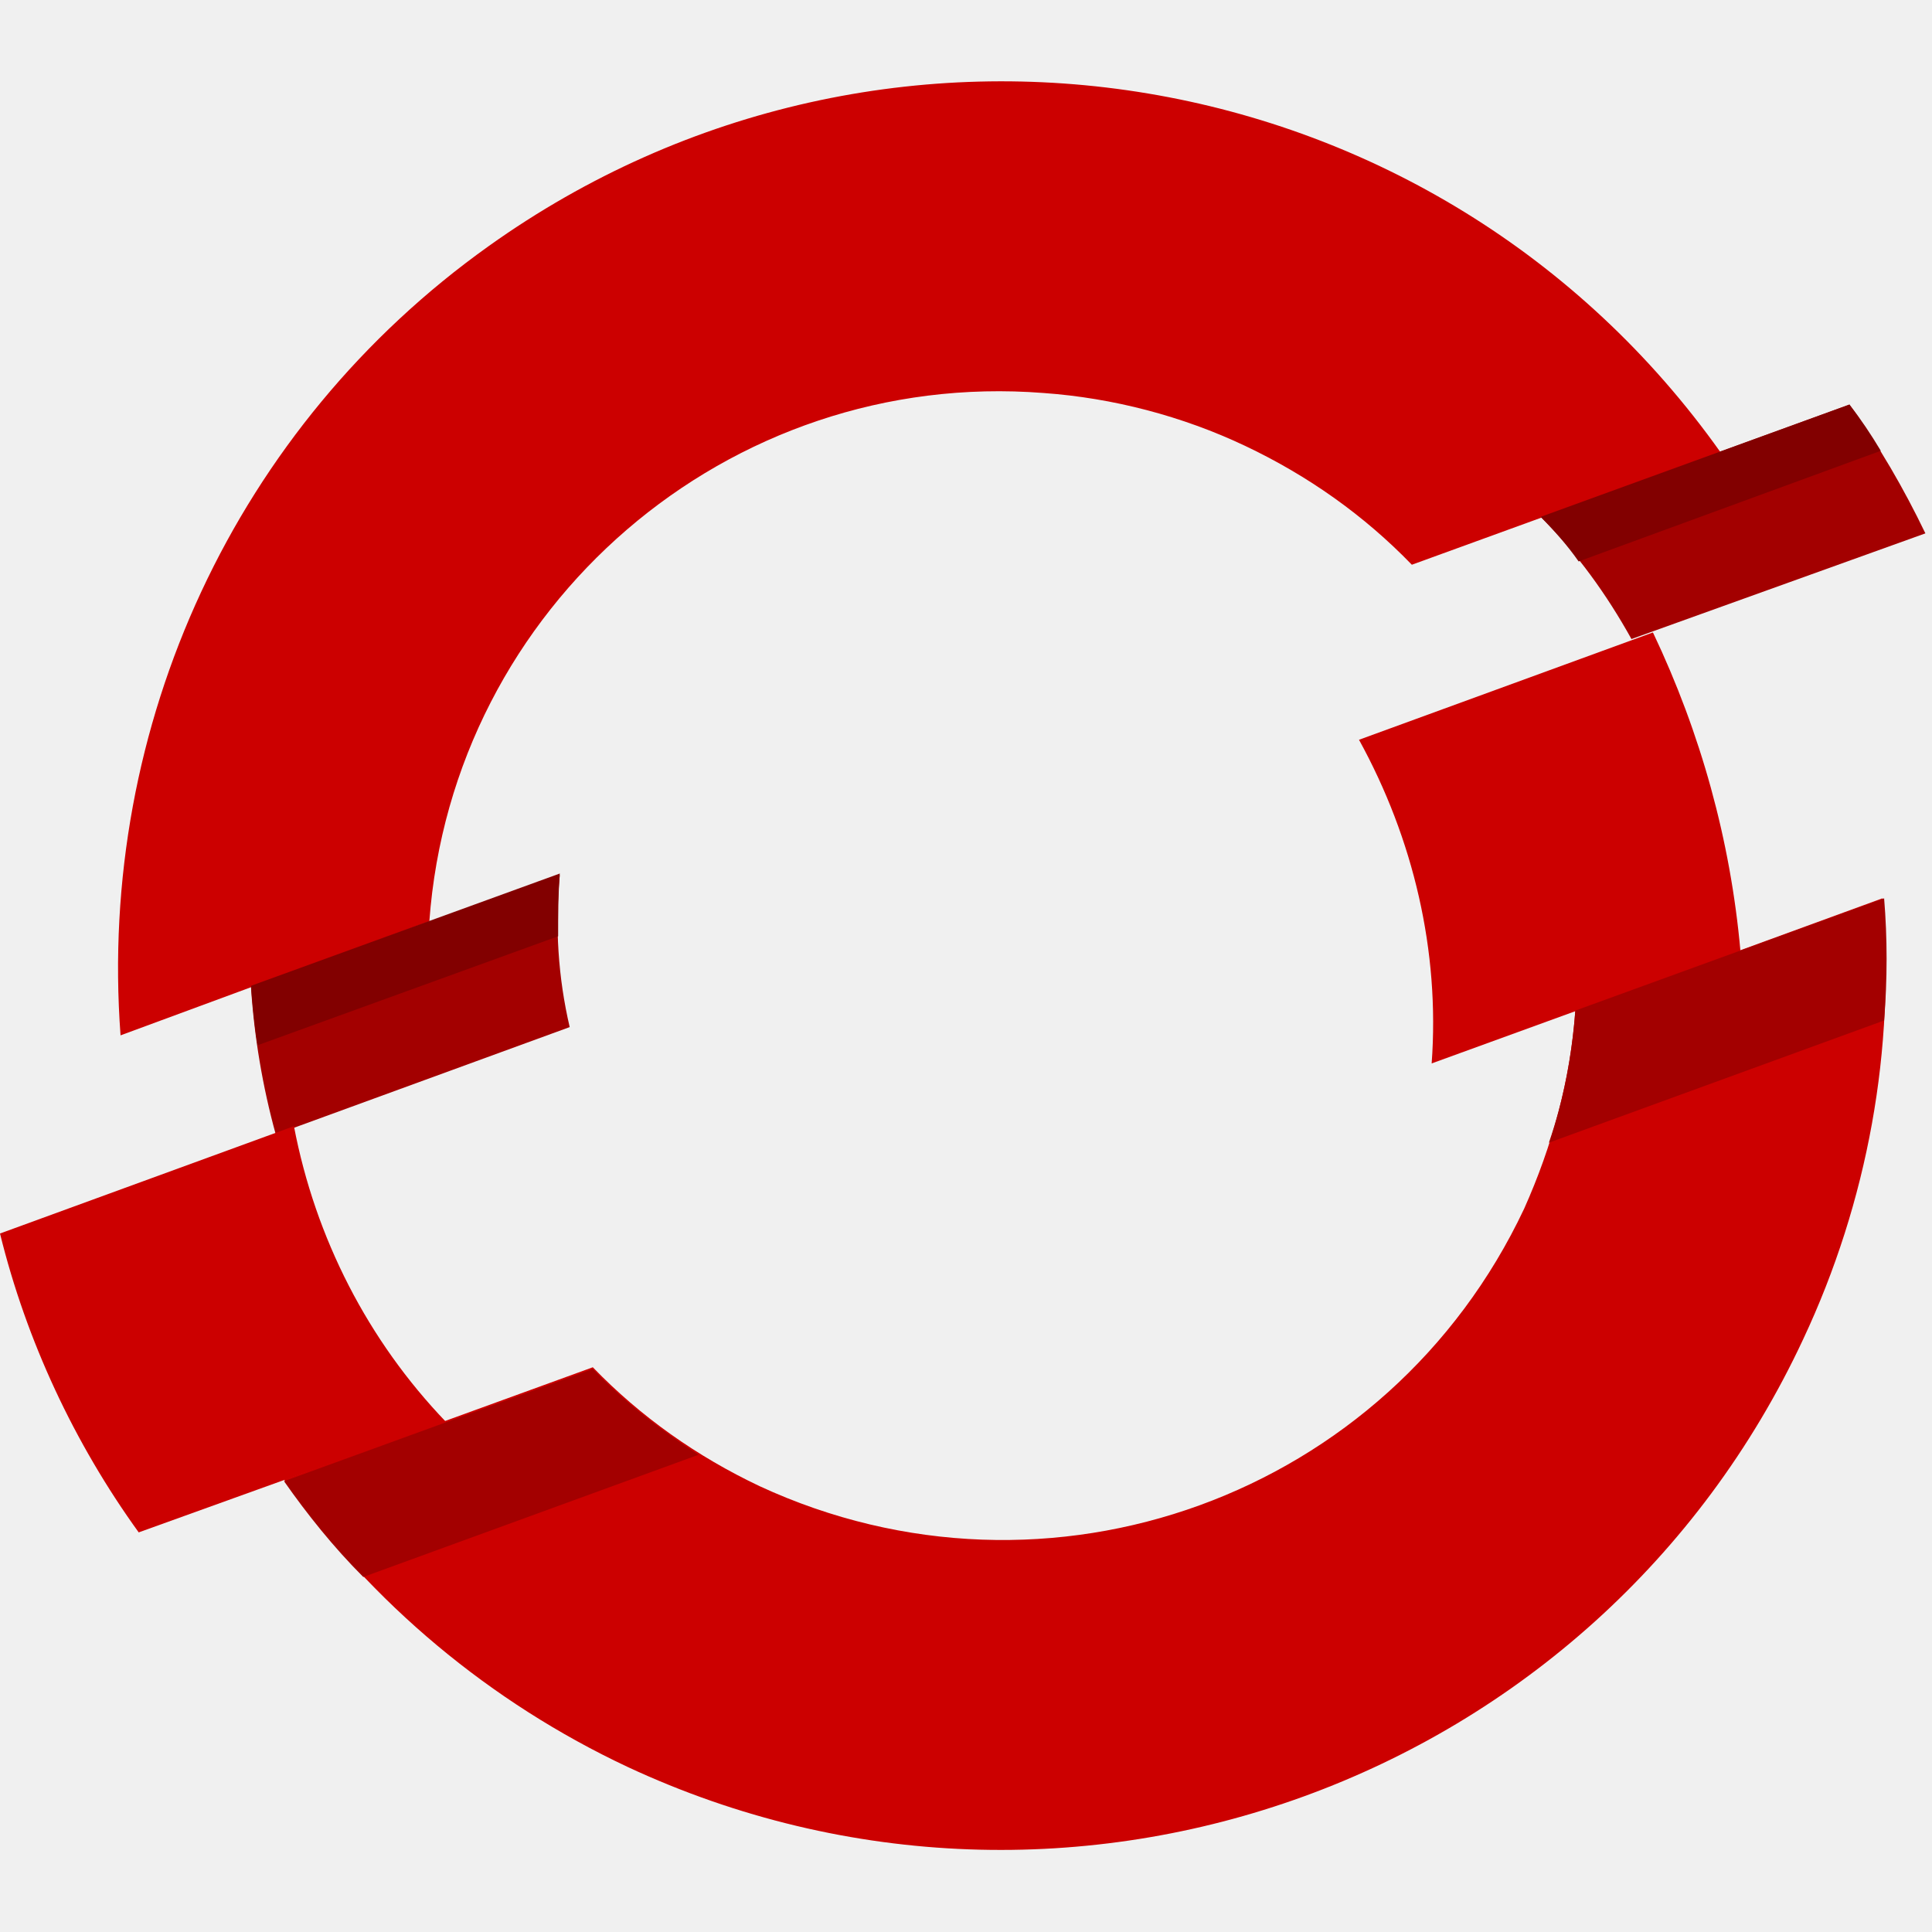
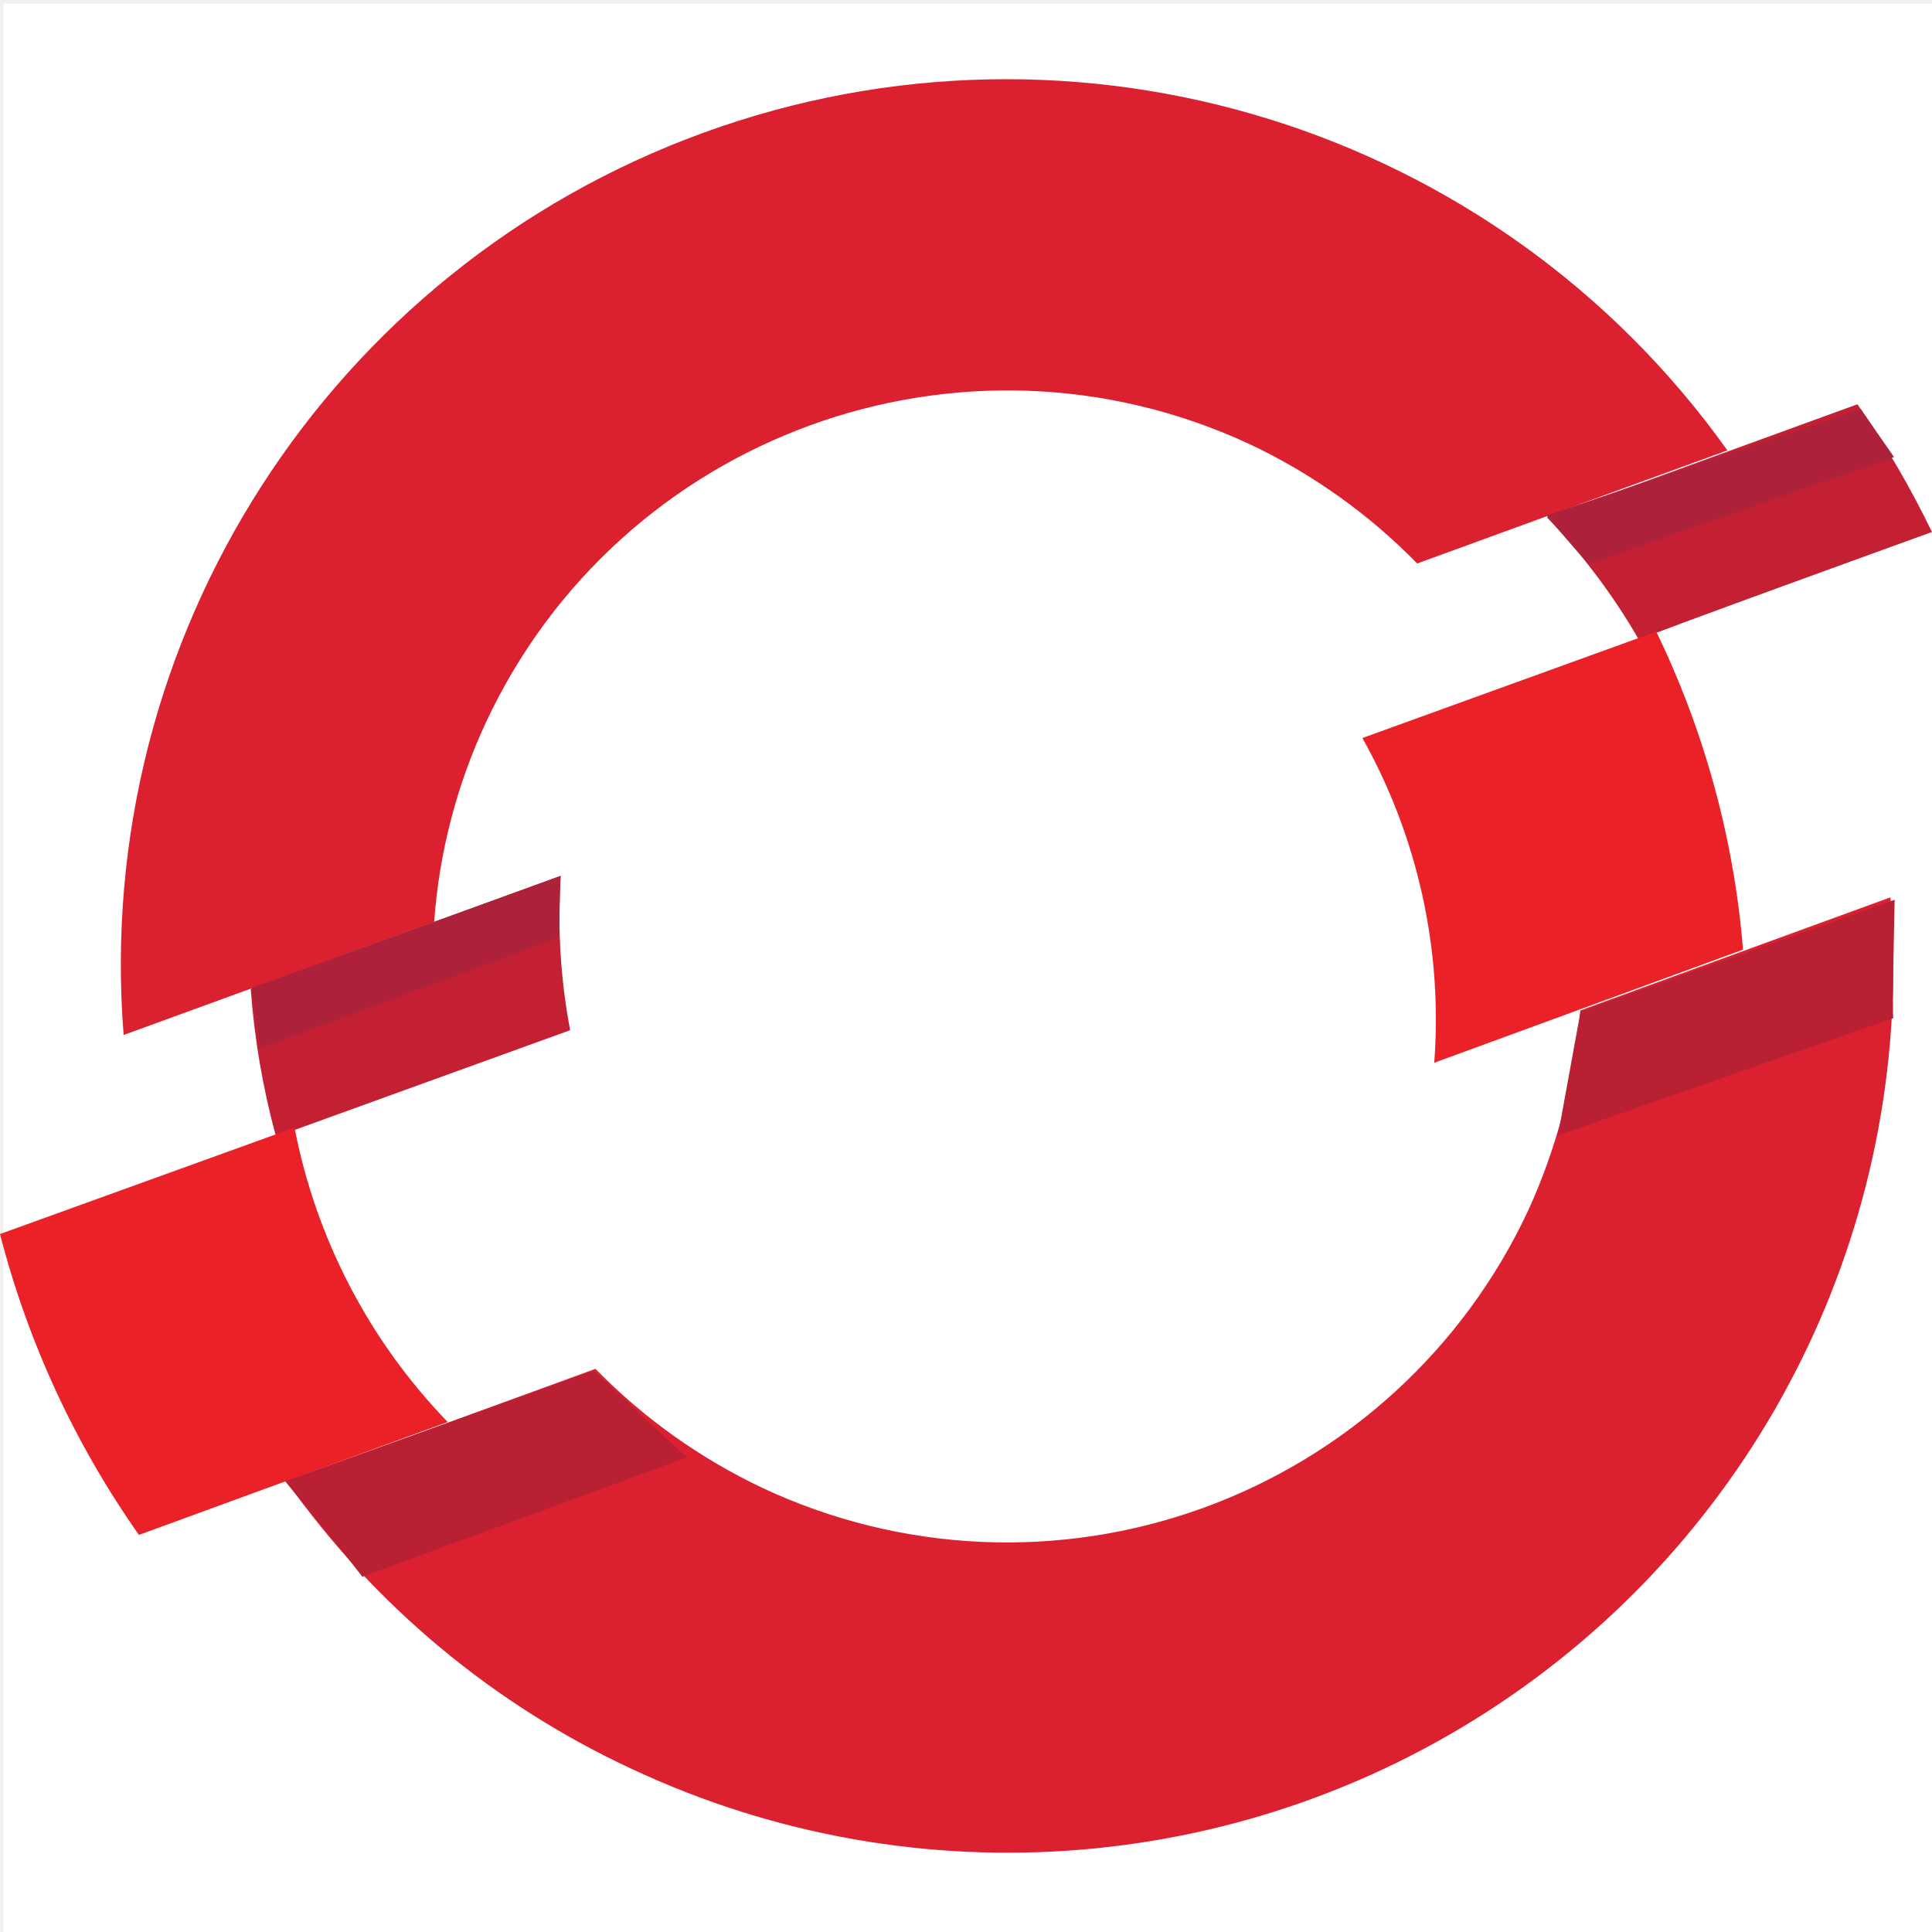
- <svg xmlns="http://www.w3.org/2000/svg" viewBox="0 0 117 108" width="300" height="300">
-   <path fill="#A30000" d="M33.9,48.5l-18.7,6.8c0.2,3,0.7,6,1.5,8.9l17.8-6.5C33.8,54.7,33.6,51.6,33.9,48.5" />
-   <path fill="#A30000" d="M116.6,27.8c-1.3-2.7-2.8-5.3-4.6-7.8l-18.7,6.8c2.2,2.2,4,4.7,5.5,7.4L116.6,27.8z" />
-   <path fill="#CC0000" d="M75.4,22.5c3.8,1.8,7.2,4.2,10.1,7.2l18.7-6.8C87.1-1.2,53.7-6.8,29.6,10.4C14.3,21.3,5.9,39.4,7.3,58.2L26,51.3c1.4-19.1,18.1-33.5,37.2-32C67.4,19.6,71.6,20.7,75.4,22.5" />
-   <path fill="#CC0000" d="M17.8,63.7L0,70.2c1.6,6.5,4.5,12.7,8.4,18.1L27,81.6C22.3,76.7,19.1,70.5,17.8,63.7" />
-   <path fill="#CC0000" d="M95.4,56.7c-0.3,4.2-1.4,8.2-3.1,12C84.1,86.1,63.5,93.6,46,85.5c-3.8-1.8-7.2-4.2-10.1-7.2l-18.7,6.8c5.3,7.5,12.5,13.5,20.8,17.4c26.8,12.5,58.7,0.9,71.2-25.9c3.9-8.3,5.6-17.6,4.8-26.7L95.4,56.7z" />
-   <path fill="#CC0000" d="M100.1,33.8l-17.8,6.5c3.3,6,4.9,12.8,4.4,19.6l18.7-6.8C104.8,46.4,103,39.9,100.1,33.8" />
-   <path fill="#820000" d="M33.8,52.2c0-1.3,0-2.5,0.1-3.8l-18.7,6.8c0.1,1.2,0.2,2.4,0.4,3.6L33.8,52.2z" />
-   <path fill="#820000" d="M113.9,22.8c-0.6-1-1.2-1.9-1.9-2.8l-18.7,6.8c0.8,0.8,1.6,1.7,2.3,2.7L113.9,22.8z" />
-   <path fill="#A30000" d="M17.2,85.2c1.4,2,3,4,4.8,5.8l20.3-7.4c-2.3-1.5-4.5-3.2-6.4-5.2L17.2,85.2z M114.1,49.9l-18.7,6.8c-0.2,2.7-0.7,5.4-1.6,8l20.3-7.4C114.3,54.8,114.3,52.3,114.1,49.9" />
+ <svg xmlns="http://www.w3.org/2000/svg" style="background: #ffffff; background-color: #ffffff; color-scheme: light;" version="1.1" width="264px" height="264px" viewBox="-0.5 -0.5 264 264" content="&lt;mxfile host=&quot;Electron&quot; agent=&quot;Mozilla/5.0 (Macintosh; Intel Mac OS X 10_15_7) AppleWebKit/537.36 (KHTML, like Gecko) draw.io/26.1.1 Chrome/132.0.683.210 Electron/34.3.3 Safari/537.36&quot; version=&quot;26.1.1&quot; scale=&quot;1&quot; border=&quot;0&quot;&gt;&#10;  &lt;diagram name=&quot;Page-1&quot; id=&quot;rT5DFvYZ6heaukvx5moM&quot;&gt;&#10;    &lt;mxGraphModel dx=&quot;1194&quot; dy=&quot;878&quot; grid=&quot;0&quot; gridSize=&quot;10&quot; guides=&quot;1&quot; tooltips=&quot;1&quot; connect=&quot;1&quot; arrows=&quot;1&quot; fold=&quot;1&quot; page=&quot;1&quot; pageScale=&quot;1&quot; pageWidth=&quot;827&quot; pageHeight=&quot;1169&quot; background=&quot;none&quot; math=&quot;0&quot; shadow=&quot;0&quot;&gt;&#10;      &lt;root&gt;&#10;        &lt;mxCell id=&quot;0&quot; /&gt;&#10;        &lt;mxCell id=&quot;1&quot; parent=&quot;0&quot; /&gt;&#10;        &lt;mxCell id=&quot;TkTwnn2FN_G-Vh6oo0C2-1&quot; value=&quot;&quot; style=&quot;image;aspect=fixed;html=1;points=[];align=center;fontSize=12;image=img/lib/azure2/containers/Azure_Red_Hat_OpenShift.svg;&quot; vertex=&quot;1&quot; parent=&quot;1&quot;&gt;&#10;          &lt;mxGeometry x=&quot;242&quot; y=&quot;222&quot; width=&quot;264&quot; height=&quot;264&quot; as=&quot;geometry&quot; /&gt;&#10;        &lt;/mxCell&gt;&#10;      &lt;/root&gt;&#10;    &lt;/mxGraphModel&gt;&#10;  &lt;/diagram&gt;&#10;&lt;/mxfile&gt;&#10;">
+   <defs>
+     <style type="text/css">@font-face {font-family: "IBM Plex Sans";src: url("fonts/IBMPlexSans-Regular.woff")}
+ </style>
+   </defs>
+   <rect fill="#ffffff" width="100%" height="100%" x="0" y="0" style="fill: rgb(255, 255, 255);" />
+   <g>
+     <g data-cell-id="0">
+       <g data-cell-id="1">
+         <g data-cell-id="TkTwnn2FN_G-Vh6oo0C2-1">
+           <g>
+             <g>
+               <svg viewBox="0 0 17.8 16.339" height="264" width="264" x="-0.5" y="-0.5" style="font-family: initial;">
+                 <path fill="#c32034" d="M5.167 7.338L2.31 8.381a7.172 7.172 0 0 0 .233 1.361l2.71-.981a5.607 5.607 0 0 1-.086-1.423M17.8 4.171a8.8 8.8 0 0 0-.687-1.177l-2.861 1.042a5.814 5.814 0 0 1 .848 1.128c-.014-.012 2.7-.993 2.7-.993z" />
+                 <path fill="#db212f" d="M11.512 3.361a5.358 5.358 0 0 1 1.545 1.1l2.858-1.042A8.16 8.16 0 0 0 1.139 8.805L4 7.763a5.24 5.24 0 0 1 .478-1.84 5.3 5.3 0 0 1 7.034-2.562" />
+                 <path fill="#ea2227" d="M2.714 9.658L0 10.639a8.5 8.5 0 0 0 1.28 2.772l2.845-1.04a5.366 5.366 0 0 1-1.411-2.71" />
+                 <path fill="#db212f" d="M14.56 8.579a5.514 5.514 0 0 1-.479 1.84 5.3 5.3 0 0 1-7.05 2.562 5.358 5.358 0 0 1-1.545-1.1L2.641 12.92a8.064 8.064 0 0 0 3.188 2.651 8.158 8.158 0 0 0 11.588-8.034z" />
+                 <path fill="#ea2227" d="M15.262 5.088l-2.71.981a5.3 5.3 0 0 1 .662 2.992l2.845-1.042a8.26 8.26 0 0 0-.8-2.931" />
+                 <path fill="#ad213a" d="M2.317 8.371l2.845-1.03-.012.564L2.4 8.924zm11.932-4.352l2.894-.981.307.442-2.808.98c-.013.013-.393-.441-.393-.441z" />
+                 <path fill="#ba2034" d="M2.626 12.915l2.845-1.018.858.8-2.992 1.1c.013.001-.711-.882-.711-.882zm14.83-5.356l-2.894 1.03-.208 1.141 3.09-1.08c-.013-.012.012-1.091.012-1.091z" />
+               </svg>
+             </g>
+           </g>
+         </g>
+       </g>
+     </g>
+   </g>
</svg>
